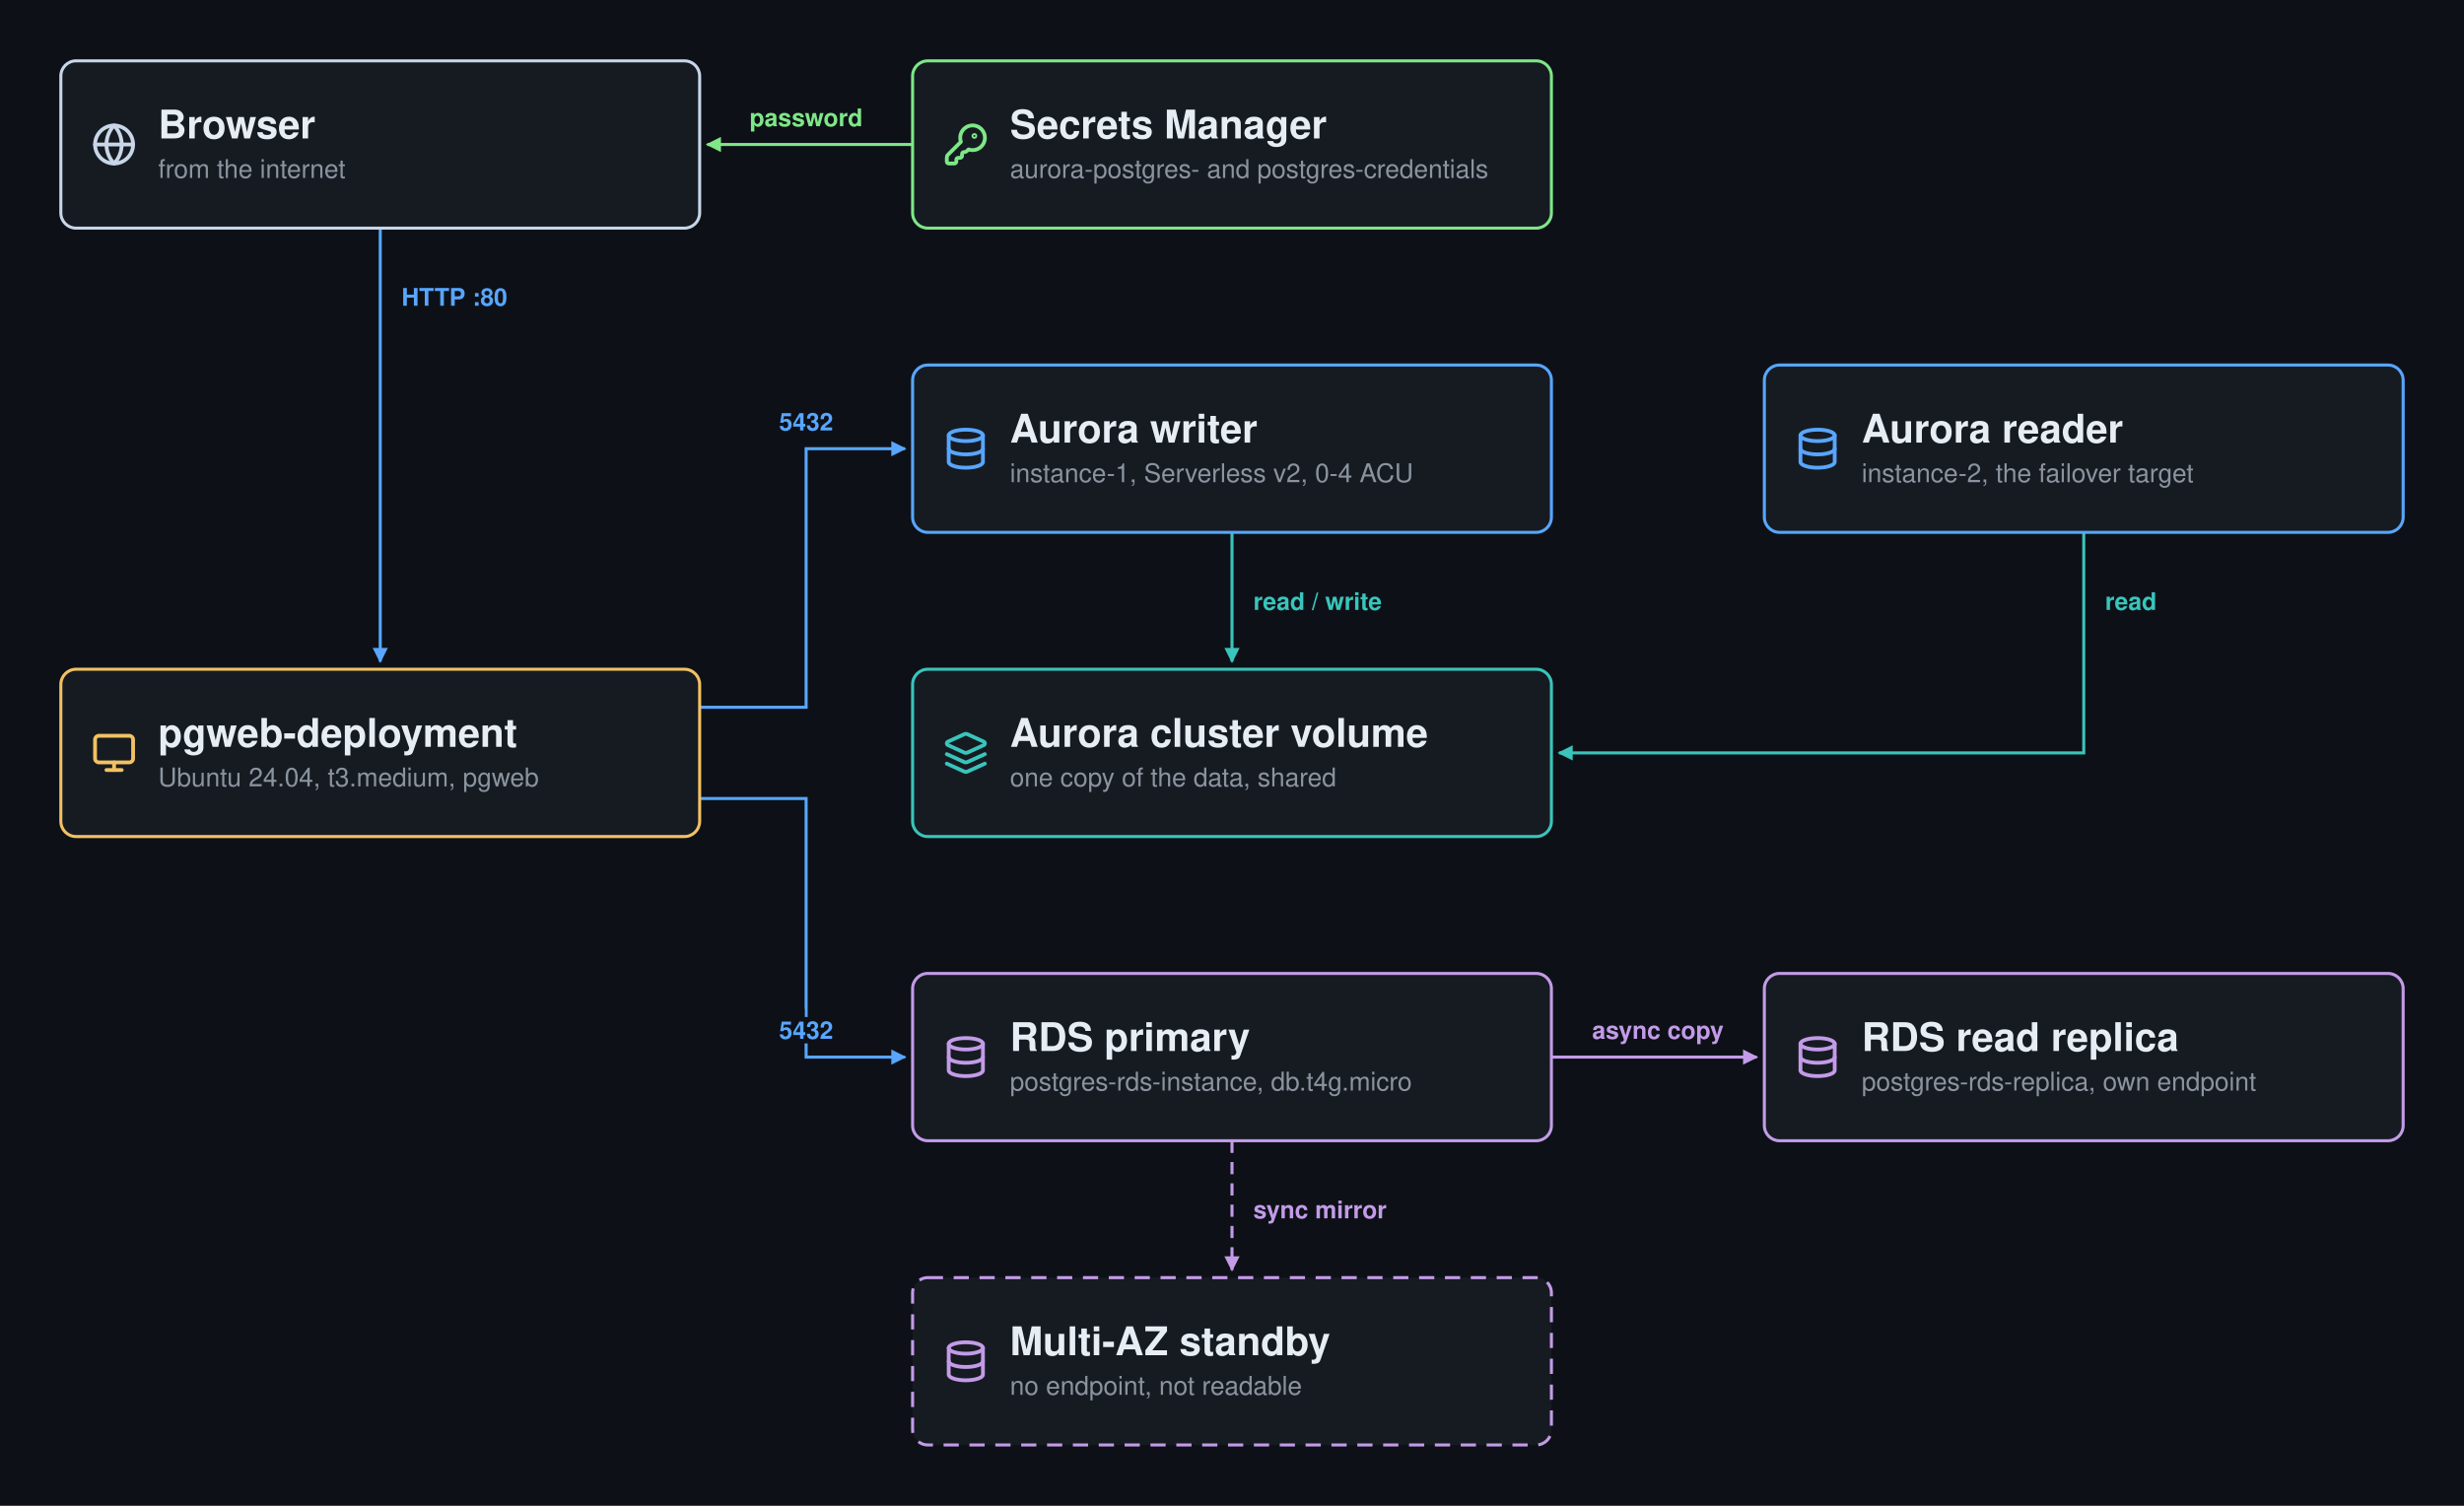
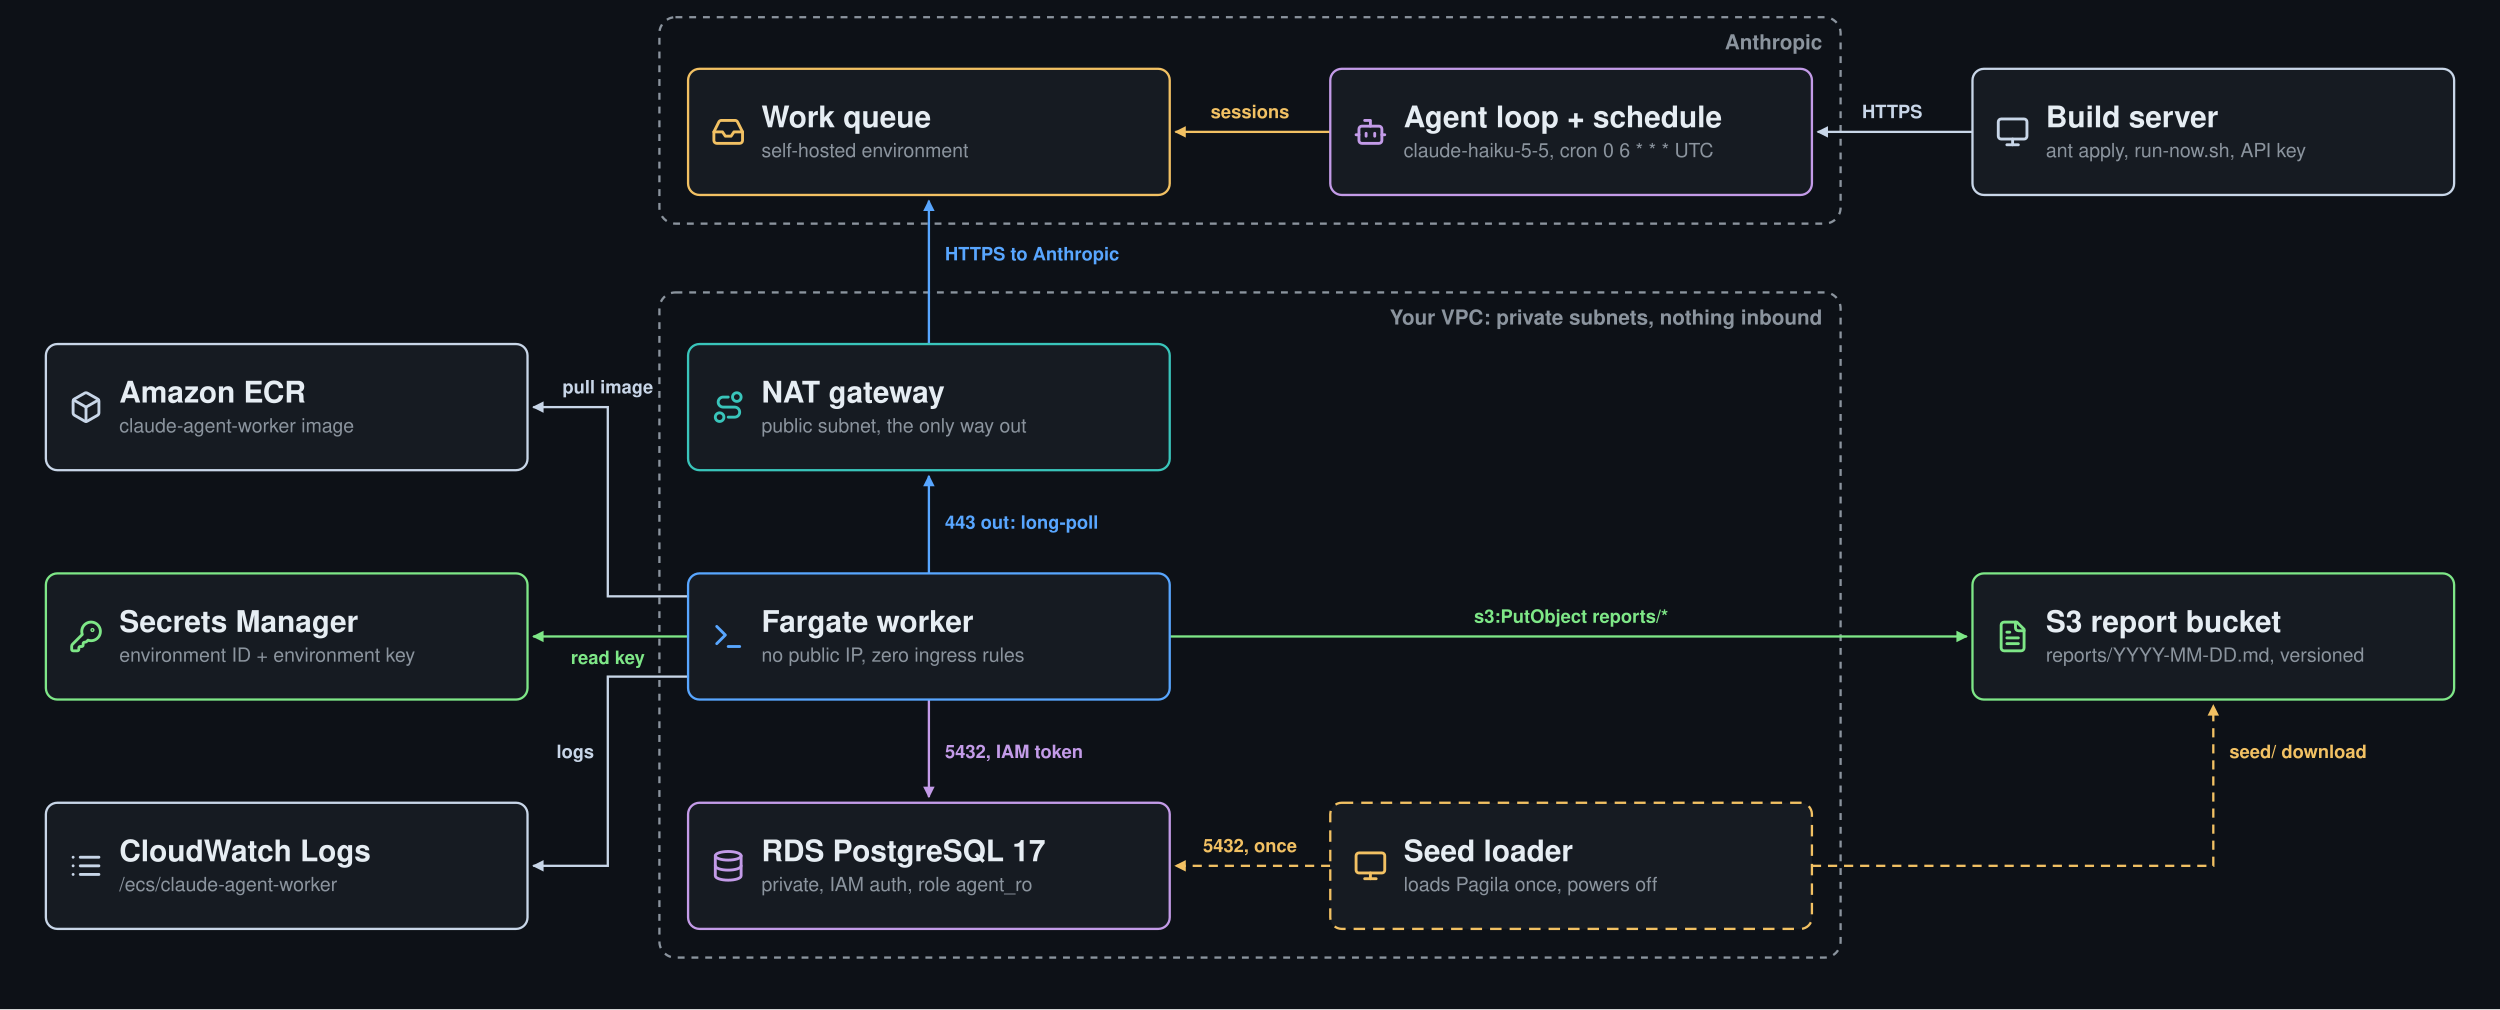
- <svg xmlns="http://www.w3.org/2000/svg" width="1620" height="990" viewBox="0 0 1620 990" role="img" aria-label="A browser reaches one pgweb host over HTTP, which connects to both PostgreSQL engines on port 5432. The Aurora PostgreSQL writer and reader both sit on one shared cluster volume, and the reader is the failover target. The RDS for PostgreSQL primary copies asynchronously to a read replica with its own endpoint and mirrors synchronously to a Multi-AZ standby that has no endpoint. The admin passwords are in Secrets Manager.">
+ <svg xmlns="http://www.w3.org/2000/svg" width="2180" height="880" viewBox="0 0 2180 880" role="img" aria-label="A Fargate worker in a private subnet of your VPC opens an outbound HTTPS long-poll through the NAT gateway to the Managed Agents work queue at Anthropic, where the agent loop and its 06:00 UTC schedule run; the build server drives that control plane with an API key. At start ECS pulls the worker image from ECR and injects the environment key from Secrets Manager, both from inside the task; the worker writes logs to CloudWatch. The agent's tool calls run in the worker: psql to a private RDS PostgreSQL 17 database on port 5432 with an IAM auth token, and s3:PutObject of the report to an S3 bucket. A seed loader host, run once, downloads the Pagila data from S3 and loads it into the database. No arrow enters the VPC.">
  <defs>
-     <marker id="a_e_pw" viewBox="0 0 10 10" refX="9" refY="5" markerWidth="5" markerHeight="5" orient="auto-start-reverse">
+     <marker id="a_e_ctl" viewBox="0 0 10 10" refX="9" refY="5" markerWidth="5" markerHeight="5" orient="auto-start-reverse">
+       <path d="M0,0 L10,5 L0,10 z" fill="#c8d6e8" />
+     </marker>
+     <marker id="a_e_work" viewBox="0 0 10 10" refX="9" refY="5" markerWidth="5" markerHeight="5" orient="auto-start-reverse">
+       <path d="M0,0 L10,5 L0,10 z" fill="#f2c163" />
+     </marker>
+     <marker id="a_e_poll" viewBox="0 0 10 10" refX="9" refY="5" markerWidth="5" markerHeight="5" orient="auto-start-reverse">
+       <path d="M0,0 L10,5 L0,10 z" fill="#58a6ff" />
+     </marker>
+     <marker id="a_e_nat" viewBox="0 0 10 10" refX="9" refY="5" markerWidth="5" markerHeight="5" orient="auto-start-reverse">
+       <path d="M0,0 L10,5 L0,10 z" fill="#58a6ff" />
+     </marker>
+     <marker id="a_e_img" viewBox="0 0 10 10" refX="9" refY="5" markerWidth="5" markerHeight="5" orient="auto-start-reverse">
+       <path d="M0,0 L10,5 L0,10 z" fill="#c8d6e8" />
+     </marker>
+     <marker id="a_e_sec" viewBox="0 0 10 10" refX="9" refY="5" markerWidth="5" markerHeight="5" orient="auto-start-reverse">
      <path d="M0,0 L10,5 L0,10 z" fill="#7ee787" />
    </marker>
-     <marker id="a_e_http" viewBox="0 0 10 10" refX="9" refY="5" markerWidth="5" markerHeight="5" orient="auto-start-reverse">
-       <path d="M0,0 L10,5 L0,10 z" fill="#58a6ff" />
+     <marker id="a_e_log" viewBox="0 0 10 10" refX="9" refY="5" markerWidth="5" markerHeight="5" orient="auto-start-reverse">
+       <path d="M0,0 L10,5 L0,10 z" fill="#c8d6e8" />
    </marker>
-     <marker id="a_e_sql_a" viewBox="0 0 10 10" refX="9" refY="5" markerWidth="5" markerHeight="5" orient="auto-start-reverse">
-       <path d="M0,0 L10,5 L0,10 z" fill="#58a6ff" />
-     </marker>
-     <marker id="a_e_sql_r" viewBox="0 0 10 10" refX="9" refY="5" markerWidth="5" markerHeight="5" orient="auto-start-reverse">
-       <path d="M0,0 L10,5 L0,10 z" fill="#58a6ff" />
-     </marker>
-     <marker id="a_e_rw" viewBox="0 0 10 10" refX="9" refY="5" markerWidth="5" markerHeight="5" orient="auto-start-reverse">
-       <path d="M0,0 L10,5 L0,10 z" fill="#39c5bb" />
-     </marker>
-     <marker id="a_e_rd" viewBox="0 0 10 10" refX="9" refY="5" markerWidth="5" markerHeight="5" orient="auto-start-reverse">
-       <path d="M0,0 L10,5 L0,10 z" fill="#39c5bb" />
-     </marker>
-     <marker id="a_e_async" viewBox="0 0 10 10" refX="9" refY="5" markerWidth="5" markerHeight="5" orient="auto-start-reverse">
+     <marker id="a_e_pg" viewBox="0 0 10 10" refX="9" refY="5" markerWidth="5" markerHeight="5" orient="auto-start-reverse">
      <path d="M0,0 L10,5 L0,10 z" fill="#c39be8" />
    </marker>
-     <marker id="a_e_sync" viewBox="0 0 10 10" refX="9" refY="5" markerWidth="5" markerHeight="5" orient="auto-start-reverse">
-       <path d="M0,0 L10,5 L0,10 z" fill="#c39be8" />
+     <marker id="a_e_put" viewBox="0 0 10 10" refX="9" refY="5" markerWidth="5" markerHeight="5" orient="auto-start-reverse">
+       <path d="M0,0 L10,5 L0,10 z" fill="#7ee787" />
+     </marker>
+     <marker id="a_e_seed" viewBox="0 0 10 10" refX="9" refY="5" markerWidth="5" markerHeight="5" orient="auto-start-reverse">
+       <path d="M0,0 L10,5 L0,10 z" fill="#f2c163" />
+     </marker>
+     <marker id="a_e_get" viewBox="0 0 10 10" refX="9" refY="5" markerWidth="5" markerHeight="5" orient="auto-start-reverse">
+       <path d="M0,0 L10,5 L0,10 z" fill="#f2c163" />
    </marker>
  </defs>
-   <rect width="1620" height="990" fill="#0d1117" />
-   <path d="M600,95.0 H465" fill="none" stroke="#7ee787" stroke-width="2" marker-end="url(#a_e_pw)" />
-   <text x="530.0" y="83.0" text-anchor="middle" font-family="-apple-system, BlinkMacSystemFont, Segoe UI, Helvetica, Arial, sans-serif" font-size="16" font-weight="600" fill="#7ee787" stroke="#0d1117" stroke-width="6" paint-order="stroke">password</text>
-   <path d="M250.0,150 V435" fill="none" stroke="#58a6ff" stroke-width="2" marker-end="url(#a_e_http)" />
-   <text x="264.0" y="201.0" text-anchor="start" font-family="-apple-system, BlinkMacSystemFont, Segoe UI, Helvetica, Arial, sans-serif" font-size="16" font-weight="600" fill="#58a6ff" stroke="#0d1117" stroke-width="6" paint-order="stroke">HTTP :80</text>
-   <path d="M460,465.0 H530.0 V295.0 H595" fill="none" stroke="#58a6ff" stroke-width="2" marker-end="url(#a_e_sql_a)" />
-   <text x="530.0" y="283.0" text-anchor="middle" font-family="-apple-system, BlinkMacSystemFont, Segoe UI, Helvetica, Arial, sans-serif" font-size="16" font-weight="600" fill="#58a6ff" stroke="#0d1117" stroke-width="6" paint-order="stroke">5432</text>
-   <path d="M460,525.0 H530.0 V695.0 H595" fill="none" stroke="#58a6ff" stroke-width="2" marker-end="url(#a_e_sql_r)" />
-   <text x="530.0" y="683.0" text-anchor="middle" font-family="-apple-system, BlinkMacSystemFont, Segoe UI, Helvetica, Arial, sans-serif" font-size="16" font-weight="600" fill="#58a6ff" stroke="#0d1117" stroke-width="6" paint-order="stroke">5432</text>
-   <path d="M810.0,350 V435" fill="none" stroke="#39c5bb" stroke-width="2" marker-end="url(#a_e_rw)" />
-   <text x="824.0" y="401.0" text-anchor="start" font-family="-apple-system, BlinkMacSystemFont, Segoe UI, Helvetica, Arial, sans-serif" font-size="16" font-weight="600" fill="#39c5bb" stroke="#0d1117" stroke-width="6" paint-order="stroke">read / write</text>
-   <path d="M1370.0,350 V495.0 H1025" fill="none" stroke="#39c5bb" stroke-width="2" marker-end="url(#a_e_rd)" />
-   <text x="1384.0" y="401.0" text-anchor="start" font-family="-apple-system, BlinkMacSystemFont, Segoe UI, Helvetica, Arial, sans-serif" font-size="16" font-weight="600" fill="#39c5bb" stroke="#0d1117" stroke-width="6" paint-order="stroke">read</text>
-   <path d="M1020,695.0 H1155" fill="none" stroke="#c39be8" stroke-width="2" marker-end="url(#a_e_async)" />
-   <text x="1090.0" y="683.0" text-anchor="middle" font-family="-apple-system, BlinkMacSystemFont, Segoe UI, Helvetica, Arial, sans-serif" font-size="16" font-weight="600" fill="#c39be8" stroke="#0d1117" stroke-width="6" paint-order="stroke">async copy</text>
-   <path d="M810.0,750 V835" fill="none" stroke="#c39be8" stroke-width="2" stroke-dasharray="8 6" marker-end="url(#a_e_sync)" />
-   <text x="824.0" y="801.0" text-anchor="start" font-family="-apple-system, BlinkMacSystemFont, Segoe UI, Helvetica, Arial, sans-serif" font-size="16" font-weight="600" fill="#c39be8" stroke="#0d1117" stroke-width="6" paint-order="stroke">sync mirror</text>
-   <rect x="40" y="40" width="420" height="110" rx="10" ry="10" fill="#161b22" stroke="#c8d6e8" stroke-width="2" />
-   <g transform="translate(60,80.0) scale(1.25)" fill="none" stroke="#c8d6e8" stroke-width="2" stroke-linecap="round" stroke-linejoin="round">
-     <circle cx="12" cy="12" r="10" />
-     <path d="M12 2a14.5 14.5 0 0 0 0 20 14.5 14.5 0 0 0 0-20" />
-     <path d="M2 12h20" />
+   <rect width="2180" height="880" fill="#0d1117" />
+   <rect x="575" y="15" width="1030" height="180" rx="14" fill="none" stroke="#8b949e" stroke-width="2" stroke-dasharray="6 6" />
+   <text x="1589" y="43" text-anchor="end" font-family="-apple-system, BlinkMacSystemFont, Segoe UI, Helvetica, Arial, sans-serif" font-size="18" font-weight="600" fill="#8b949e">Anthropic</text>
+   <rect x="575" y="255" width="1030" height="580" rx="14" fill="none" stroke="#8b949e" stroke-width="2" stroke-dasharray="6 6" />
+   <text x="1589" y="283" text-anchor="end" font-family="-apple-system, BlinkMacSystemFont, Segoe UI, Helvetica, Arial, sans-serif" font-size="18" font-weight="600" fill="#8b949e">Your VPC: private subnets, nothing inbound</text>
+   <path d="M1720,115.0 H1585" fill="none" stroke="#c8d6e8" stroke-width="2" marker-end="url(#a_e_ctl)" />
+   <text x="1650.0" y="103.0" text-anchor="middle" font-family="-apple-system, BlinkMacSystemFont, Segoe UI, Helvetica, Arial, sans-serif" font-size="16" font-weight="600" fill="#c8d6e8" stroke="#0d1117" stroke-width="6" paint-order="stroke">HTTPS</text>
+   <path d="M1160,115.0 H1025" fill="none" stroke="#f2c163" stroke-width="2" marker-end="url(#a_e_work)" />
+   <text x="1090.0" y="103.0" text-anchor="middle" font-family="-apple-system, BlinkMacSystemFont, Segoe UI, Helvetica, Arial, sans-serif" font-size="16" font-weight="600" fill="#f2c163" stroke="#0d1117" stroke-width="6" paint-order="stroke">sessions</text>
+   <path d="M810.0,500 V415" fill="none" stroke="#58a6ff" stroke-width="2" marker-end="url(#a_e_poll)" />
+   <text x="824.0" y="461.0" text-anchor="start" font-family="-apple-system, BlinkMacSystemFont, Segoe UI, Helvetica, Arial, sans-serif" font-size="16" font-weight="600" fill="#58a6ff" stroke="#0d1117" stroke-width="6" paint-order="stroke">443 out: long-poll</text>
+   <path d="M810.0,300 V175" fill="none" stroke="#58a6ff" stroke-width="2" marker-end="url(#a_e_nat)" />
+   <text x="824.0" y="227" text-anchor="start" font-family="-apple-system, BlinkMacSystemFont, Segoe UI, Helvetica, Arial, sans-serif" font-size="16" font-weight="600" fill="#58a6ff" stroke="#0d1117" stroke-width="6" paint-order="stroke">HTTPS to Anthropic</text>
+   <path d="M600,520.0 H530.0 V355.0 H465" fill="none" stroke="#c8d6e8" stroke-width="2" marker-end="url(#a_e_img)" />
+   <text x="530.0" y="343.0" text-anchor="middle" font-family="-apple-system, BlinkMacSystemFont, Segoe UI, Helvetica, Arial, sans-serif" font-size="16" font-weight="600" fill="#c8d6e8" stroke="#0d1117" stroke-width="6" paint-order="stroke">pull image</text>
+   <path d="M600,555.0 H465" fill="none" stroke="#7ee787" stroke-width="2" marker-end="url(#a_e_sec)" />
+   <text x="530.0" y="579.0" text-anchor="middle" font-family="-apple-system, BlinkMacSystemFont, Segoe UI, Helvetica, Arial, sans-serif" font-size="16" font-weight="600" fill="#7ee787" stroke="#0d1117" stroke-width="6" paint-order="stroke">read key</text>
+   <path d="M600,590.0 H530.0 V755.0 H465" fill="none" stroke="#c8d6e8" stroke-width="2" marker-end="url(#a_e_log)" />
+   <text x="518.0" y="661.0" text-anchor="end" font-family="-apple-system, BlinkMacSystemFont, Segoe UI, Helvetica, Arial, sans-serif" font-size="16" font-weight="600" fill="#c8d6e8" stroke="#0d1117" stroke-width="6" paint-order="stroke">logs</text>
+   <path d="M810.0,610 V695" fill="none" stroke="#c39be8" stroke-width="2" marker-end="url(#a_e_pg)" />
+   <text x="824.0" y="661.0" text-anchor="start" font-family="-apple-system, BlinkMacSystemFont, Segoe UI, Helvetica, Arial, sans-serif" font-size="16" font-weight="600" fill="#c39be8" stroke="#0d1117" stroke-width="6" paint-order="stroke">5432, IAM token</text>
+   <path d="M1020,555.0 H1715" fill="none" stroke="#7ee787" stroke-width="2" marker-end="url(#a_e_put)" />
+   <text x="1370.0" y="543.0" text-anchor="middle" font-family="-apple-system, BlinkMacSystemFont, Segoe UI, Helvetica, Arial, sans-serif" font-size="16" font-weight="600" fill="#7ee787" stroke="#0d1117" stroke-width="6" paint-order="stroke">s3:PutObject reports/*</text>
+   <path d="M1160,755.0 H1025" fill="none" stroke="#f2c163" stroke-width="2" stroke-dasharray="8 6" marker-end="url(#a_e_seed)" />
+   <text x="1090.0" y="743.0" text-anchor="middle" font-family="-apple-system, BlinkMacSystemFont, Segoe UI, Helvetica, Arial, sans-serif" font-size="16" font-weight="600" fill="#f2c163" stroke="#0d1117" stroke-width="6" paint-order="stroke">5432, once</text>
+   <path d="M1580,755.0 H1930.0 V615" fill="none" stroke="#f2c163" stroke-width="2" stroke-dasharray="8 6" marker-end="url(#a_e_get)" />
+   <text x="1944.0" y="661.0" text-anchor="start" font-family="-apple-system, BlinkMacSystemFont, Segoe UI, Helvetica, Arial, sans-serif" font-size="16" font-weight="600" fill="#f2c163" stroke="#0d1117" stroke-width="6" paint-order="stroke">seed/ download</text>
+   <rect x="600" y="60" width="420" height="110" rx="10" ry="10" fill="#161b22" stroke="#f2c163" stroke-width="2" />
+   <g transform="translate(620,100.0) scale(1.25)" fill="none" stroke="#f2c163" stroke-width="2" stroke-linecap="round" stroke-linejoin="round">
+     <polyline points="22 12 16 12 14 15 10 15 8 12 2 12" />
+     <path d="M5.45 5.11 2 12v6a2 2 0 0 0 2 2h16a2 2 0 0 0 2-2v-6l-3.45-6.89A2 2 0 0 0 16.76 4H7.24a2 2 0 0 0-1.79 1.11z" />
  </g>
-   <text x="104.0" y="91.0" font-family="-apple-system, BlinkMacSystemFont, Segoe UI, Helvetica, Arial, sans-serif" font-size="26" font-weight="600" fill="#e6edf3">Browser</text>
-   <text x="104.0" y="117.0" font-family="-apple-system, BlinkMacSystemFont, Segoe UI, Helvetica, Arial, sans-serif" font-size="17" fill="#8b949e">from the internet</text>
-   <rect x="600" y="40" width="420" height="110" rx="10" ry="10" fill="#161b22" stroke="#7ee787" stroke-width="2" />
-   <g transform="translate(620,80.0) scale(1.25)" fill="none" stroke="#7ee787" stroke-width="2" stroke-linecap="round" stroke-linejoin="round">
+   <text x="664.0" y="111.0" font-family="-apple-system, BlinkMacSystemFont, Segoe UI, Helvetica, Arial, sans-serif" font-size="26" font-weight="600" fill="#e6edf3">Work queue</text>
+   <text x="664.0" y="137.0" font-family="-apple-system, BlinkMacSystemFont, Segoe UI, Helvetica, Arial, sans-serif" font-size="17" fill="#8b949e">self-hosted environment</text>
+   <rect x="1160" y="60" width="420" height="110" rx="10" ry="10" fill="#161b22" stroke="#c39be8" stroke-width="2" />
+   <g transform="translate(1180,100.0) scale(1.25)" fill="none" stroke="#c39be8" stroke-width="2" stroke-linecap="round" stroke-linejoin="round">
+     <path d="M12 8V4H8" />
+     <rect width="16" height="12" x="4" y="8" rx="2" />
+     <path d="M2 14h2" />
+     <path d="M20 14h2" />
+     <path d="M15 13v2" />
+     <path d="M9 13v2" />
+   </g>
+   <text x="1224.0" y="111.0" font-family="-apple-system, BlinkMacSystemFont, Segoe UI, Helvetica, Arial, sans-serif" font-size="26" font-weight="600" fill="#e6edf3">Agent loop + schedule</text>
+   <text x="1224.0" y="137.0" font-family="-apple-system, BlinkMacSystemFont, Segoe UI, Helvetica, Arial, sans-serif" font-size="17" fill="#8b949e">claude-haiku-5-5, cron 0 6 * * * UTC</text>
+   <rect x="1720" y="60" width="420" height="110" rx="10" ry="10" fill="#161b22" stroke="#c8d6e8" stroke-width="2" />
+   <g transform="translate(1740,100.0) scale(1.25)" fill="none" stroke="#c8d6e8" stroke-width="2" stroke-linecap="round" stroke-linejoin="round">
+     <rect width="20" height="14" x="2" y="3" rx="2" />
+     <line x1="8" x2="16" y1="21" y2="21" />
+     <line x1="12" x2="12" y1="17" y2="21" />
+   </g>
+   <text x="1784.0" y="111.0" font-family="-apple-system, BlinkMacSystemFont, Segoe UI, Helvetica, Arial, sans-serif" font-size="26" font-weight="600" fill="#e6edf3">Build server</text>
+   <text x="1784.0" y="137.0" font-family="-apple-system, BlinkMacSystemFont, Segoe UI, Helvetica, Arial, sans-serif" font-size="17" fill="#8b949e">ant apply, run-now.sh, API key</text>
+   <rect x="40" y="300" width="420" height="110" rx="10" ry="10" fill="#161b22" stroke="#c8d6e8" stroke-width="2" />
+   <g transform="translate(60,340.0) scale(1.25)" fill="none" stroke="#c8d6e8" stroke-width="2" stroke-linecap="round" stroke-linejoin="round">
+     <path d="M21 8a2 2 0 0 0-1-1.73l-7-4a2 2 0 0 0-2 0l-7 4A2 2 0 0 0 3 8v8a2 2 0 0 0 1 1.73l7 4a2 2 0 0 0 2 0l7-4A2 2 0 0 0 21 16Z" />
+     <path d="m3.3 7 8.7 5 8.7-5" />
+     <path d="M12 22V12" />
+   </g>
+   <text x="104.0" y="351.0" font-family="-apple-system, BlinkMacSystemFont, Segoe UI, Helvetica, Arial, sans-serif" font-size="26" font-weight="600" fill="#e6edf3">Amazon ECR</text>
+   <text x="104.0" y="377.0" font-family="-apple-system, BlinkMacSystemFont, Segoe UI, Helvetica, Arial, sans-serif" font-size="17" fill="#8b949e">claude-agent-worker image</text>
+   <rect x="600" y="300" width="420" height="110" rx="10" ry="10" fill="#161b22" stroke="#39c5bb" stroke-width="2" />
+   <g transform="translate(620,340.0) scale(1.25)" fill="none" stroke="#39c5bb" stroke-width="2" stroke-linecap="round" stroke-linejoin="round">
+     <circle cx="6" cy="19" r="3" />
+     <circle cx="18" cy="5" r="3" />
+     <path d="M12 19h4.5a3.5 3.5 0 0 0 0-7h-8a3.5 3.5 0 0 1 0-7H12" />
+   </g>
+   <text x="664.0" y="351.0" font-family="-apple-system, BlinkMacSystemFont, Segoe UI, Helvetica, Arial, sans-serif" font-size="26" font-weight="600" fill="#e6edf3">NAT gateway</text>
+   <text x="664.0" y="377.0" font-family="-apple-system, BlinkMacSystemFont, Segoe UI, Helvetica, Arial, sans-serif" font-size="17" fill="#8b949e">public subnet, the only way out</text>
+   <rect x="40" y="500" width="420" height="110" rx="10" ry="10" fill="#161b22" stroke="#7ee787" stroke-width="2" />
+   <g transform="translate(60,540.0) scale(1.25)" fill="none" stroke="#7ee787" stroke-width="2" stroke-linecap="round" stroke-linejoin="round">
    <path d="M2.586 17.414A2 2 0 0 0 2 18.828V21a1 1 0 0 0 1 1h3a1 1 0 0 0 1-1v-1a1 1 0 0 1 1-1h1a1 1 0 0 0 1-1v-1a1 1 0 0 1 1-1h.172a2 2 0 0 0 1.414-.586l.814-.814a6.5 6.5 0 1 0-4-4z" />
    <circle cx="16.5" cy="7.5" r=".5" />
  </g>
-   <text x="664.0" y="91.0" font-family="-apple-system, BlinkMacSystemFont, Segoe UI, Helvetica, Arial, sans-serif" font-size="26" font-weight="600" fill="#e6edf3">Secrets Manager</text>
-   <text x="664.0" y="117.0" font-family="-apple-system, BlinkMacSystemFont, Segoe UI, Helvetica, Arial, sans-serif" font-size="17" fill="#8b949e">aurora-postgres- and postgres-credentials</text>
-   <rect x="600" y="240" width="420" height="110" rx="10" ry="10" fill="#161b22" stroke="#58a6ff" stroke-width="2" />
-   <g transform="translate(620,280.0) scale(1.25)" fill="none" stroke="#58a6ff" stroke-width="2" stroke-linecap="round" stroke-linejoin="round">
+   <text x="104.0" y="551.0" font-family="-apple-system, BlinkMacSystemFont, Segoe UI, Helvetica, Arial, sans-serif" font-size="26" font-weight="600" fill="#e6edf3">Secrets Manager</text>
+   <text x="104.0" y="577.0" font-family="-apple-system, BlinkMacSystemFont, Segoe UI, Helvetica, Arial, sans-serif" font-size="17" fill="#8b949e">environment ID + environment key</text>
+   <rect x="600" y="500" width="420" height="110" rx="10" ry="10" fill="#161b22" stroke="#58a6ff" stroke-width="2" />
+   <g transform="translate(620,540.0) scale(1.25)" fill="none" stroke="#58a6ff" stroke-width="2" stroke-linecap="round" stroke-linejoin="round">
+     <polyline points="4 17 10 11 4 5" />
+     <line x1="12" x2="20" y1="19" y2="19" />
+   </g>
+   <text x="664.0" y="551.0" font-family="-apple-system, BlinkMacSystemFont, Segoe UI, Helvetica, Arial, sans-serif" font-size="26" font-weight="600" fill="#e6edf3">Fargate worker</text>
+   <text x="664.0" y="577.0" font-family="-apple-system, BlinkMacSystemFont, Segoe UI, Helvetica, Arial, sans-serif" font-size="17" fill="#8b949e">no public IP, zero ingress rules</text>
+   <rect x="1720" y="500" width="420" height="110" rx="10" ry="10" fill="#161b22" stroke="#7ee787" stroke-width="2" />
+   <g transform="translate(1740,540.0) scale(1.25)" fill="none" stroke="#7ee787" stroke-width="2" stroke-linecap="round" stroke-linejoin="round">
+     <path d="M15 2H6a2 2 0 0 0-2 2v16a2 2 0 0 0 2 2h12a2 2 0 0 0 2-2V7Z" />
+     <path d="M14 2v4a2 2 0 0 0 2 2h4" />
+     <path d="M16 13H8" />
+     <path d="M16 17H8" />
+     <path d="M10 9H8" />
+   </g>
+   <text x="1784.0" y="551.0" font-family="-apple-system, BlinkMacSystemFont, Segoe UI, Helvetica, Arial, sans-serif" font-size="26" font-weight="600" fill="#e6edf3">S3 report bucket</text>
+   <text x="1784.0" y="577.0" font-family="-apple-system, BlinkMacSystemFont, Segoe UI, Helvetica, Arial, sans-serif" font-size="17" fill="#8b949e">reports/YYYY-MM-DD.md, versioned</text>
+   <rect x="40" y="700" width="420" height="110" rx="10" ry="10" fill="#161b22" stroke="#c8d6e8" stroke-width="2" />
+   <g transform="translate(60,740.0) scale(1.25)" fill="none" stroke="#c8d6e8" stroke-width="2" stroke-linecap="round" stroke-linejoin="round">
+     <path d="M3 6h.01" />
+     <path d="M3 12h.01" />
+     <path d="M3 18h.01" />
+     <path d="M8 6h13" />
+     <path d="M8 12h13" />
+     <path d="M8 18h13" />
+   </g>
+   <text x="104.0" y="751.0" font-family="-apple-system, BlinkMacSystemFont, Segoe UI, Helvetica, Arial, sans-serif" font-size="26" font-weight="600" fill="#e6edf3">CloudWatch Logs</text>
+   <text x="104.0" y="777.0" font-family="-apple-system, BlinkMacSystemFont, Segoe UI, Helvetica, Arial, sans-serif" font-size="17" fill="#8b949e">/ecs/claude-agent-worker</text>
+   <rect x="600" y="700" width="420" height="110" rx="10" ry="10" fill="#161b22" stroke="#c39be8" stroke-width="2" />
+   <g transform="translate(620,740.0) scale(1.25)" fill="none" stroke="#c39be8" stroke-width="2" stroke-linecap="round" stroke-linejoin="round">
    <ellipse cx="12" cy="5" rx="9" ry="3" />
    <path d="M3 5V19A9 3 0 0 0 21 19V5" />
    <path d="M3 12A9 3 0 0 0 21 12" />
  </g>
-   <text x="664.0" y="291.0" font-family="-apple-system, BlinkMacSystemFont, Segoe UI, Helvetica, Arial, sans-serif" font-size="26" font-weight="600" fill="#e6edf3">Aurora writer</text>
-   <text x="664.0" y="317.0" font-family="-apple-system, BlinkMacSystemFont, Segoe UI, Helvetica, Arial, sans-serif" font-size="17" fill="#8b949e">instance-1, Serverless v2, 0-4 ACU</text>
-   <rect x="1160" y="240" width="420" height="110" rx="10" ry="10" fill="#161b22" stroke="#58a6ff" stroke-width="2" />
-   <g transform="translate(1180,280.0) scale(1.25)" fill="none" stroke="#58a6ff" stroke-width="2" stroke-linecap="round" stroke-linejoin="round">
-     <ellipse cx="12" cy="5" rx="9" ry="3" />
-     <path d="M3 5V19A9 3 0 0 0 21 19V5" />
-     <path d="M3 12A9 3 0 0 0 21 12" />
-   </g>
-   <text x="1224.0" y="291.0" font-family="-apple-system, BlinkMacSystemFont, Segoe UI, Helvetica, Arial, sans-serif" font-size="26" font-weight="600" fill="#e6edf3">Aurora reader</text>
-   <text x="1224.0" y="317.0" font-family="-apple-system, BlinkMacSystemFont, Segoe UI, Helvetica, Arial, sans-serif" font-size="17" fill="#8b949e">instance-2, the failover target</text>
-   <rect x="40" y="440" width="420" height="110" rx="10" ry="10" fill="#161b22" stroke="#f2c163" stroke-width="2" />
-   <g transform="translate(60,480.0) scale(1.25)" fill="none" stroke="#f2c163" stroke-width="2" stroke-linecap="round" stroke-linejoin="round">
+   <text x="664.0" y="751.0" font-family="-apple-system, BlinkMacSystemFont, Segoe UI, Helvetica, Arial, sans-serif" font-size="26" font-weight="600" fill="#e6edf3">RDS PostgreSQL 17</text>
+   <text x="664.0" y="777.0" font-family="-apple-system, BlinkMacSystemFont, Segoe UI, Helvetica, Arial, sans-serif" font-size="17" fill="#8b949e">private, IAM auth, role agent_ro</text>
+   <rect x="1160" y="700" width="420" height="110" rx="10" ry="10" fill="#161b22" stroke="#f2c163" stroke-width="2" stroke-dasharray="10 7" />
+   <g transform="translate(1180,740.0) scale(1.25)" fill="none" stroke="#f2c163" stroke-width="2" stroke-linecap="round" stroke-linejoin="round">
    <rect width="20" height="14" x="2" y="3" rx="2" />
    <line x1="8" x2="16" y1="21" y2="21" />
    <line x1="12" x2="12" y1="17" y2="21" />
  </g>
-   <text x="104.0" y="491.0" font-family="-apple-system, BlinkMacSystemFont, Segoe UI, Helvetica, Arial, sans-serif" font-size="26" font-weight="600" fill="#e6edf3">pgweb-deployment</text>
-   <text x="104.0" y="517.0" font-family="-apple-system, BlinkMacSystemFont, Segoe UI, Helvetica, Arial, sans-serif" font-size="17" fill="#8b949e">Ubuntu 24.04, t3.medium, pgweb</text>
-   <rect x="600" y="440" width="420" height="110" rx="10" ry="10" fill="#161b22" stroke="#39c5bb" stroke-width="2" />
-   <g transform="translate(620,480.0) scale(1.25)" fill="none" stroke="#39c5bb" stroke-width="2" stroke-linecap="round" stroke-linejoin="round">
-     <path d="m12.83 2.18a2 2 0 0 0-1.66 0L2.6 6.08a1 1 0 0 0 0 1.83l8.58 3.91a2 2 0 0 0 1.66 0l8.58-3.9a1 1 0 0 0 0-1.83Z" />
-     <path d="m22 17.65-9.17 4.16a2 2 0 0 1-1.66 0L2 17.65" />
-     <path d="m22 12.65-9.17 4.16a2 2 0 0 1-1.66 0L2 12.65" />
-   </g>
-   <text x="664.0" y="491.0" font-family="-apple-system, BlinkMacSystemFont, Segoe UI, Helvetica, Arial, sans-serif" font-size="26" font-weight="600" fill="#e6edf3">Aurora cluster volume</text>
-   <text x="664.0" y="517.0" font-family="-apple-system, BlinkMacSystemFont, Segoe UI, Helvetica, Arial, sans-serif" font-size="17" fill="#8b949e">one copy of the data, shared</text>
-   <rect x="600" y="640" width="420" height="110" rx="10" ry="10" fill="#161b22" stroke="#c39be8" stroke-width="2" />
-   <g transform="translate(620,680.0) scale(1.25)" fill="none" stroke="#c39be8" stroke-width="2" stroke-linecap="round" stroke-linejoin="round">
-     <ellipse cx="12" cy="5" rx="9" ry="3" />
-     <path d="M3 5V19A9 3 0 0 0 21 19V5" />
-     <path d="M3 12A9 3 0 0 0 21 12" />
-   </g>
-   <text x="664.0" y="691.0" font-family="-apple-system, BlinkMacSystemFont, Segoe UI, Helvetica, Arial, sans-serif" font-size="26" font-weight="600" fill="#e6edf3">RDS primary</text>
-   <text x="664.0" y="717.0" font-family="-apple-system, BlinkMacSystemFont, Segoe UI, Helvetica, Arial, sans-serif" font-size="17" fill="#8b949e">postgres-rds-instance, db.t4g.micro</text>
-   <rect x="1160" y="640" width="420" height="110" rx="10" ry="10" fill="#161b22" stroke="#c39be8" stroke-width="2" />
-   <g transform="translate(1180,680.0) scale(1.25)" fill="none" stroke="#c39be8" stroke-width="2" stroke-linecap="round" stroke-linejoin="round">
-     <ellipse cx="12" cy="5" rx="9" ry="3" />
-     <path d="M3 5V19A9 3 0 0 0 21 19V5" />
-     <path d="M3 12A9 3 0 0 0 21 12" />
-   </g>
-   <text x="1224.0" y="691.0" font-family="-apple-system, BlinkMacSystemFont, Segoe UI, Helvetica, Arial, sans-serif" font-size="26" font-weight="600" fill="#e6edf3">RDS read replica</text>
-   <text x="1224.0" y="717.0" font-family="-apple-system, BlinkMacSystemFont, Segoe UI, Helvetica, Arial, sans-serif" font-size="17" fill="#8b949e">postgres-rds-replica, own endpoint</text>
-   <rect x="600" y="840" width="420" height="110" rx="10" ry="10" fill="#161b22" stroke="#c39be8" stroke-width="2" stroke-dasharray="10 7" />
-   <g transform="translate(620,880.0) scale(1.25)" fill="none" stroke="#c39be8" stroke-width="2" stroke-linecap="round" stroke-linejoin="round">
-     <ellipse cx="12" cy="5" rx="9" ry="3" />
-     <path d="M3 5V19A9 3 0 0 0 21 19V5" />
-     <path d="M3 12A9 3 0 0 0 21 12" />
-   </g>
-   <text x="664.0" y="891.0" font-family="-apple-system, BlinkMacSystemFont, Segoe UI, Helvetica, Arial, sans-serif" font-size="26" font-weight="600" fill="#e6edf3">Multi-AZ standby</text>
-   <text x="664.0" y="917.0" font-family="-apple-system, BlinkMacSystemFont, Segoe UI, Helvetica, Arial, sans-serif" font-size="17" fill="#8b949e">no endpoint, not readable</text>
+   <text x="1224.0" y="751.0" font-family="-apple-system, BlinkMacSystemFont, Segoe UI, Helvetica, Arial, sans-serif" font-size="26" font-weight="600" fill="#e6edf3">Seed loader</text>
+   <text x="1224.0" y="777.0" font-family="-apple-system, BlinkMacSystemFont, Segoe UI, Helvetica, Arial, sans-serif" font-size="17" fill="#8b949e">loads Pagila once, powers off</text>
</svg>
